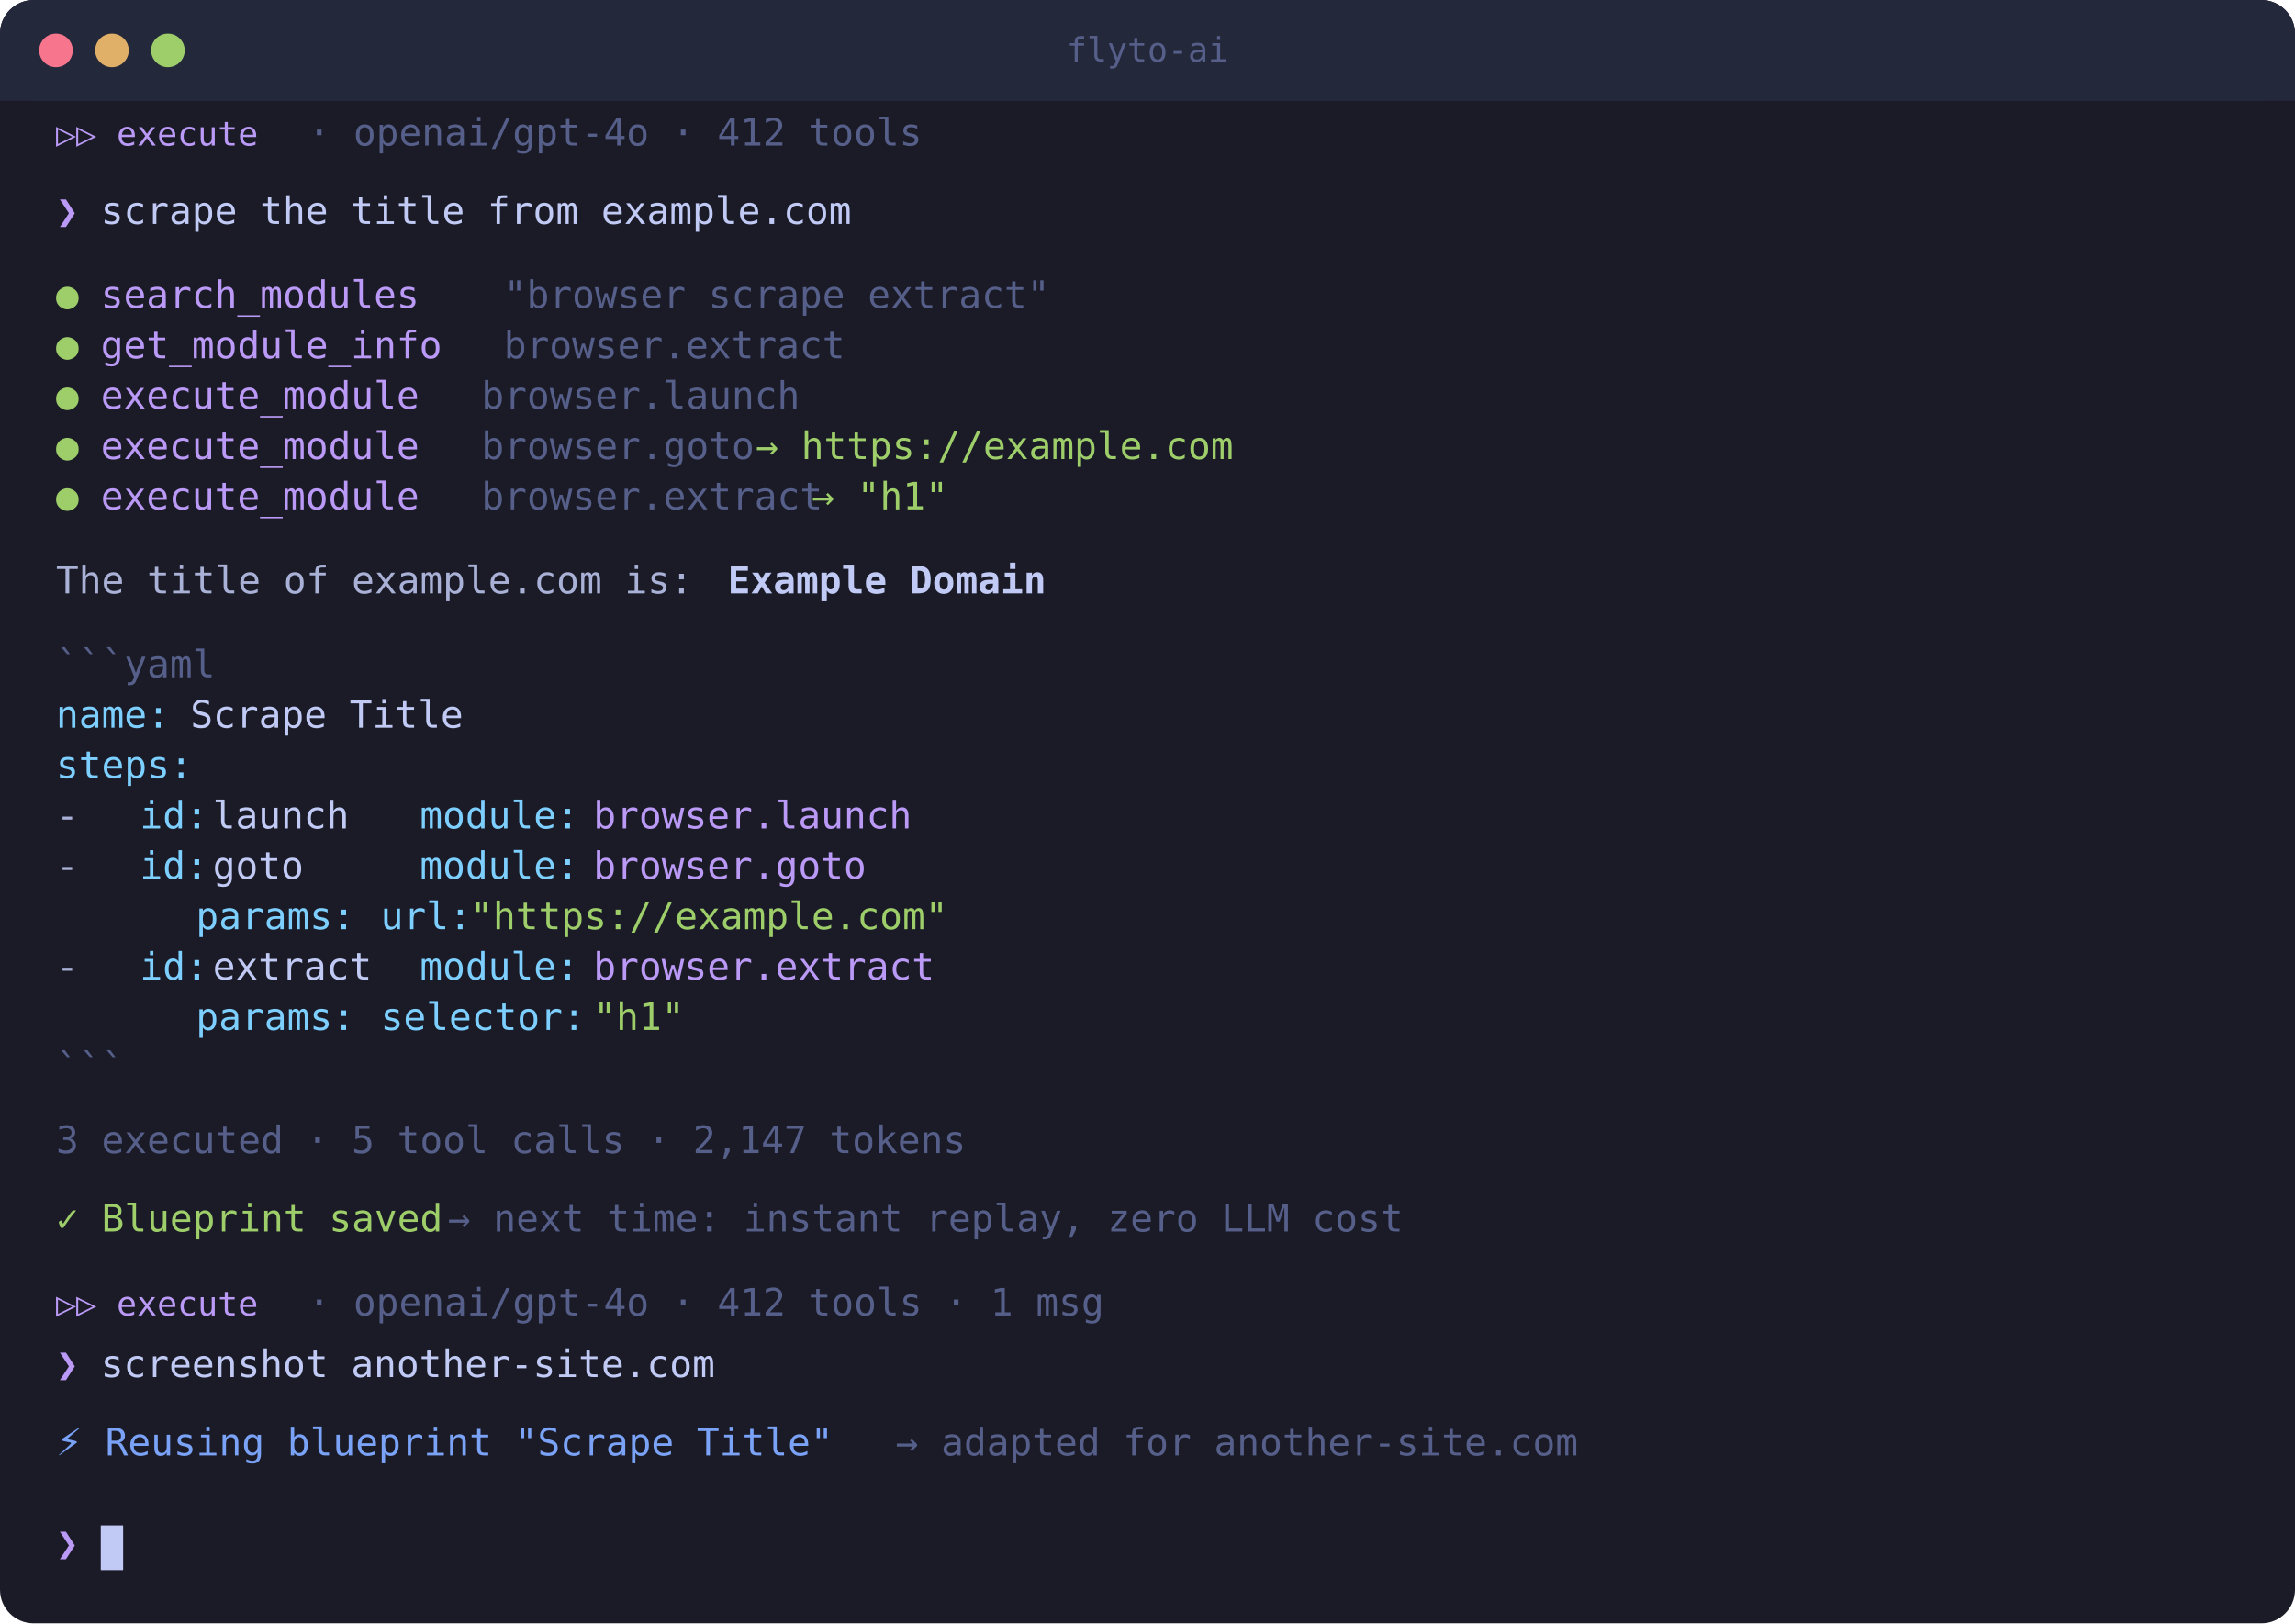
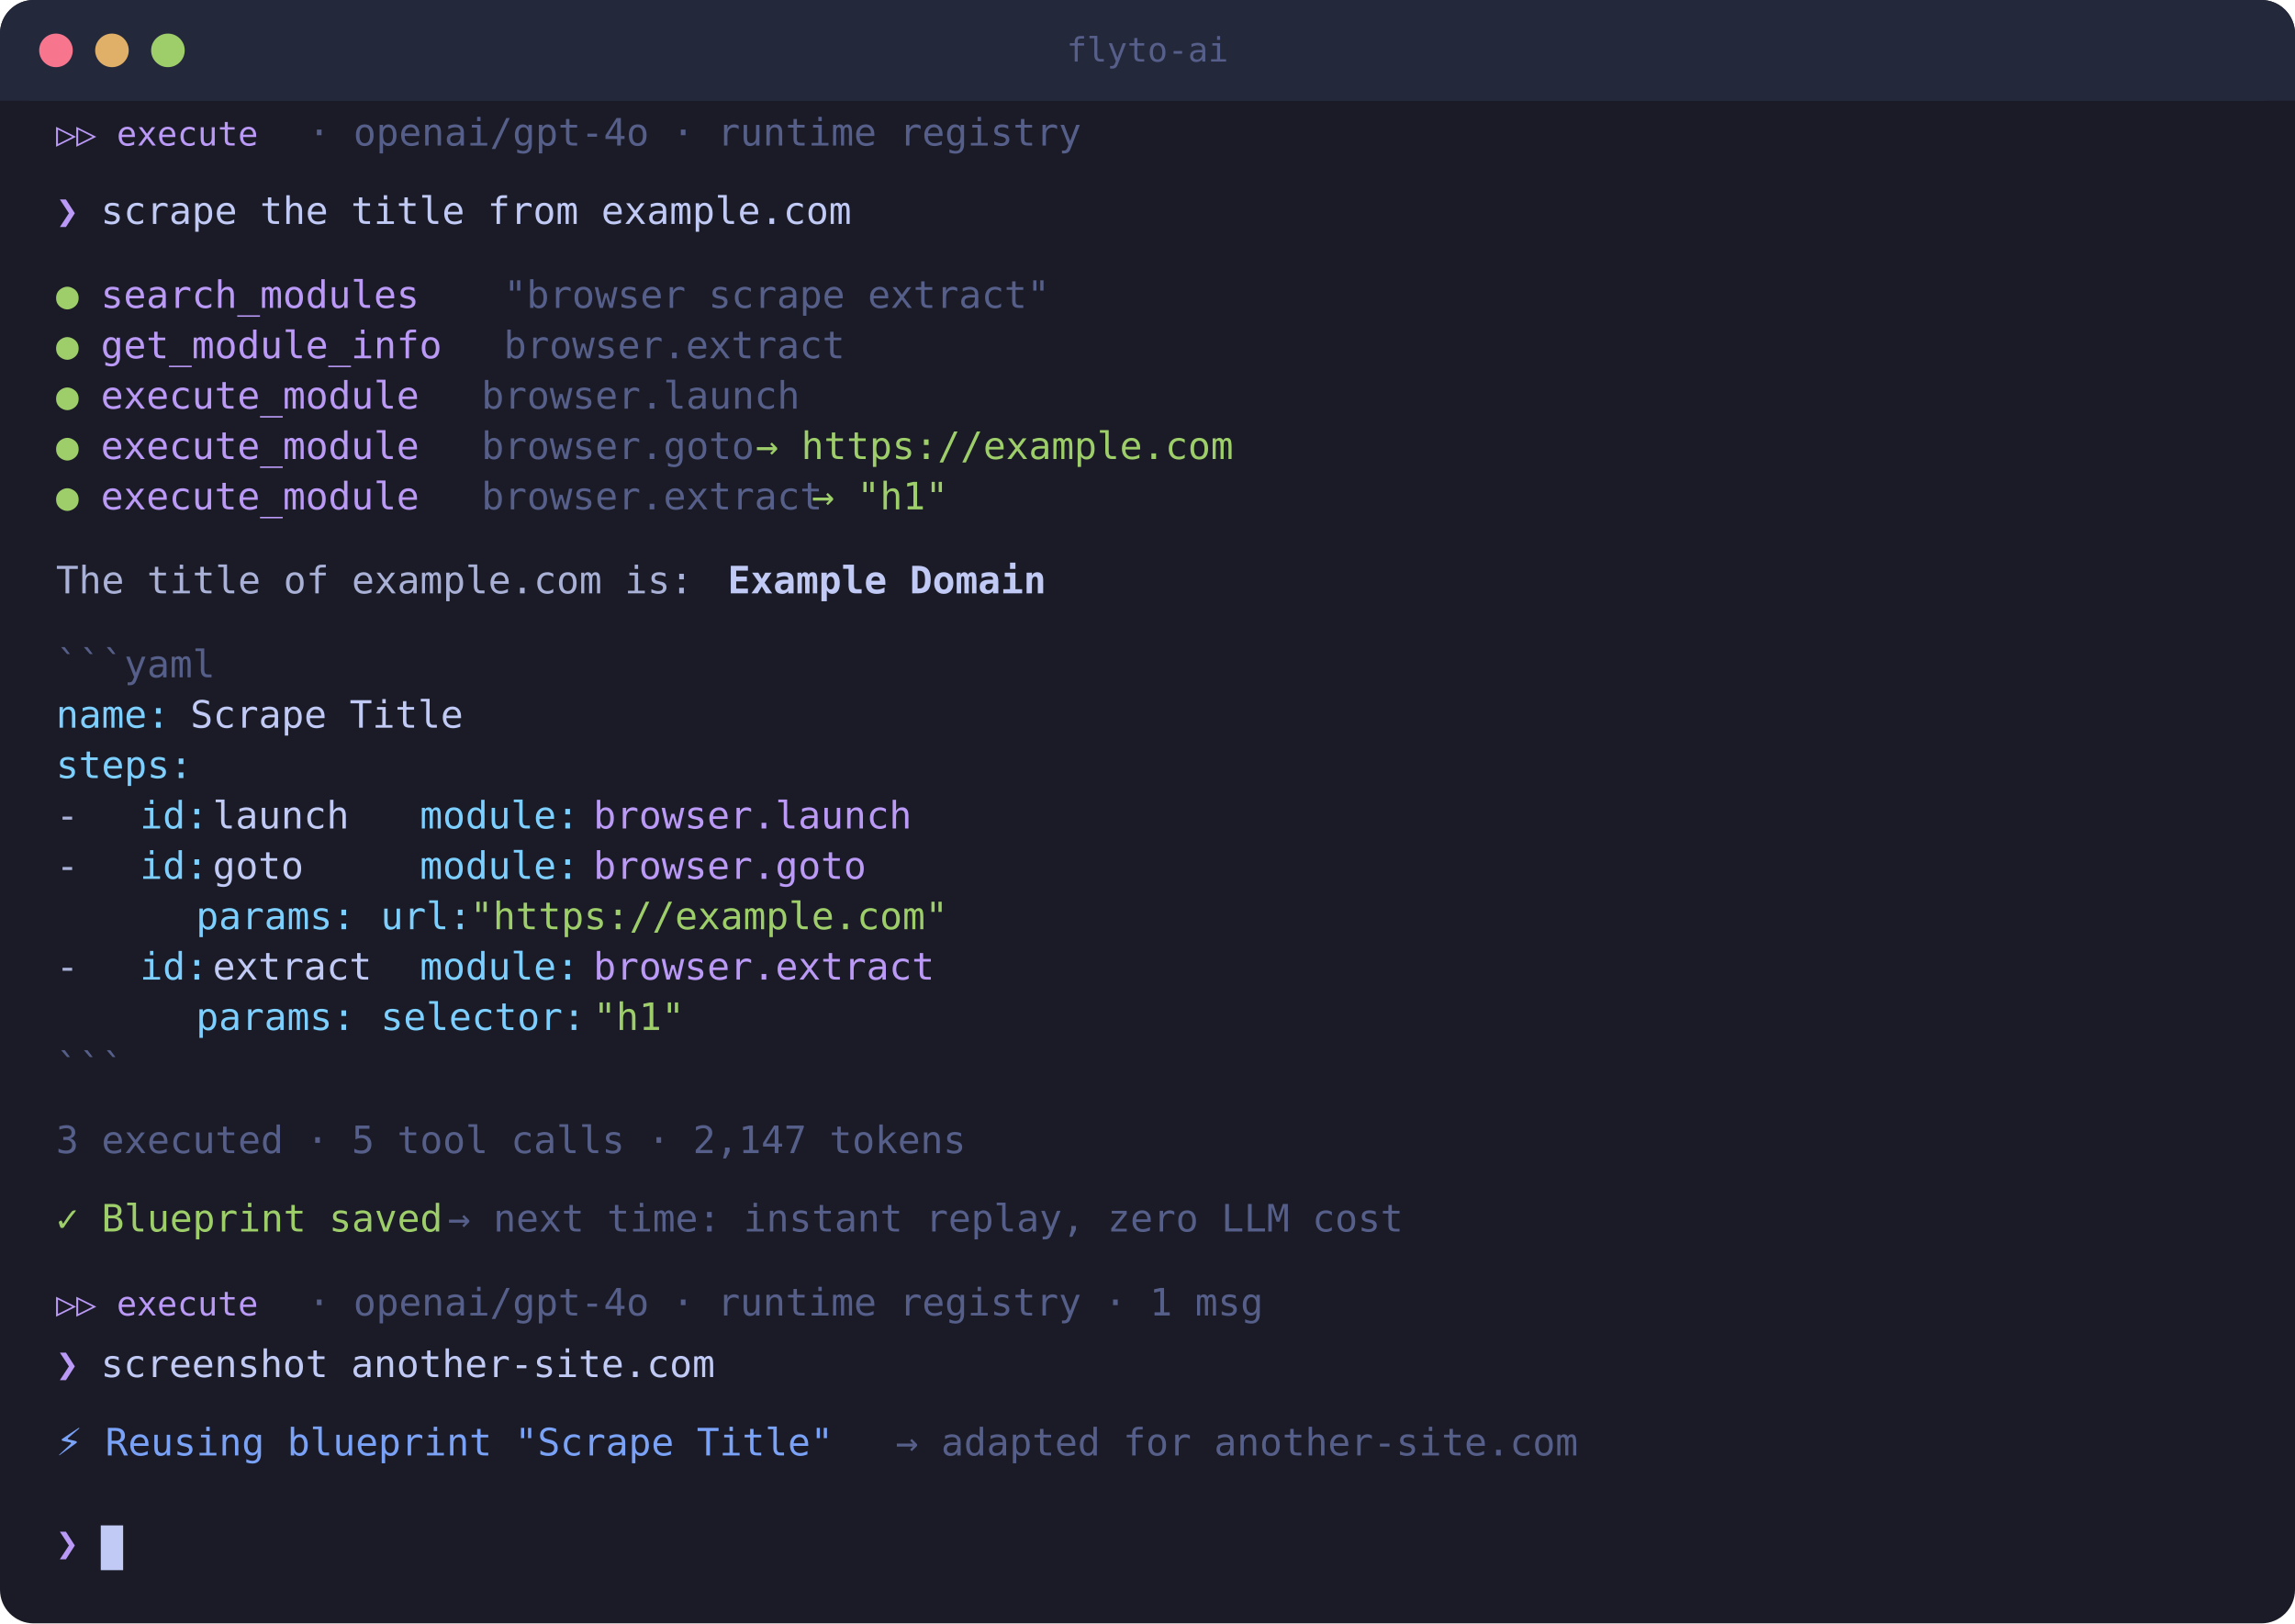
<svg xmlns="http://www.w3.org/2000/svg" width="820" height="580" viewBox="0 0 820 580">
  <style>
    @keyframes blink { 0%,100% { opacity: 1 } 50% { opacity: 0 } }
    @keyframes fadeIn { from { opacity: 0 } to { opacity: 1 } }

    .term-bg { fill: #1a1b26; }
    .titlebar { fill: #24283b; }
    .dot-red { fill: #f7768e; }
    .dot-yellow { fill: #e0af68; }
    .dot-green { fill: #9ece6a; }
    .title-text { fill: #565f89; font-family: 'SF Mono', 'Fira Code', 'Cascadia Code', Menlo, monospace; font-size: 12px; }

    .prompt { fill: #bb9af7; font-family: 'SF Mono', 'Fira Code', 'Cascadia Code', Menlo, monospace; font-size: 13.5px; font-weight: bold; }
    .cmd { fill: #c0caf5; font-family: 'SF Mono', 'Fira Code', 'Cascadia Code', Menlo, monospace; font-size: 13.5px; }
    .str { fill: #9ece6a; font-family: 'SF Mono', 'Fira Code', 'Cascadia Code', Menlo, monospace; font-size: 13.5px; }
    .dim { fill: #565f89; font-family: 'SF Mono', 'Fira Code', 'Cascadia Code', Menlo, monospace; font-size: 13.5px; }
    .output { fill: #a9b1d6; font-family: 'SF Mono', 'Fira Code', 'Cascadia Code', Menlo, monospace; font-size: 13.5px; }
    .key { fill: #7dcfff; font-family: 'SF Mono', 'Fira Code', 'Cascadia Code', Menlo, monospace; font-size: 13.5px; }
    .val { fill: #c0caf5; font-family: 'SF Mono', 'Fira Code', 'Cascadia Code', Menlo, monospace; font-size: 13.5px; }
    .module { fill: #bb9af7; font-family: 'SF Mono', 'Fira Code', 'Cascadia Code', Menlo, monospace; font-size: 13.5px; }
    .info { fill: #7aa2f7; font-family: 'SF Mono', 'Fira Code', 'Cascadia Code', Menlo, monospace; font-size: 13.5px; }
    .success { fill: #9ece6a; font-family: 'SF Mono', 'Fira Code', 'Cascadia Code', Menlo, monospace; font-size: 13.5px; }
    .bold { fill: #c0caf5; font-family: 'SF Mono', 'Fira Code', 'Cascadia Code', Menlo, monospace; font-size: 13.5px; font-weight: bold; }
    .status { fill: #bb9af7; font-family: 'SF Mono', 'Fira Code', 'Cascadia Code', Menlo, monospace; font-size: 12px; }

    .l1  { animation: fadeIn 0.3s ease 0.2s both; }
    .l2  { animation: fadeIn 0.3s ease 0.5s both; }
    .l3  { animation: fadeIn 0.3s ease 1.0s both; }
    .l4  { animation: fadeIn 0.3s ease 1.6s both; }
    .l5  { animation: fadeIn 0.3s ease 2.0s both; }
    .l6  { animation: fadeIn 0.3s ease 2.4s both; }
    .l7  { animation: fadeIn 0.3s ease 2.9s both; }
    .l8  { animation: fadeIn 0.3s ease 3.2s both; }
    .l9  { animation: fadeIn 0.3s ease 3.5s both; }
    .l10 { animation: fadeIn 0.3s ease 3.8s both; }
    .l11 { animation: fadeIn 0.3s ease 4.1s both; }
    .l12 { animation: fadeIn 0.3s ease 4.4s both; }
    .l13 { animation: fadeIn 0.3s ease 4.7s both; }
    .l14 { animation: fadeIn 0.3s ease 5.0s both; }
    .l15 { animation: fadeIn 0.3s ease 5.3s both; }
    .l16 { animation: fadeIn 0.3s ease 5.6s both; }
    .l17 { animation: fadeIn 0.3s ease 5.9s both; }
    .l18 { animation: fadeIn 0.3s ease 6.2s both; }
    .l19 { animation: fadeIn 0.3s ease 6.5s both; }
    .l20 { animation: fadeIn 0.3s ease 6.8s both; }
    .l21 { animation: fadeIn 0.3s ease 7.1s both; }
    .l22 { animation: fadeIn 0.3s ease 7.6s both; }
    .l23 { animation: fadeIn 0.3s ease 8.1s both; }

    .cursor { animation: blink 1s step-end infinite; fill: #c0caf5; }
  </style>
  <rect class="term-bg" width="820" height="580" rx="12" />
  <rect class="titlebar" width="820" height="36" rx="12" />
  <rect class="titlebar" width="820" height="12" y="24" />
  <circle class="dot-red" cx="20" cy="18" r="6" />
  <circle class="dot-yellow" cx="40" cy="18" r="6" />
  <circle class="dot-green" cx="60" cy="18" r="6" />
  <text class="title-text" x="410" y="22" text-anchor="middle">flyto-ai</text>
  <g transform="translate(20, 52)">
    <g class="l1">
      <text class="status" y="0">▷▷ execute</text>
-       <text class="dim" x="90" y="0">· openai/gpt-4o · 412 tools</text>
+       <text class="dim" x="90" y="0">· openai/gpt-4o · runtime registry</text>
    </g>
    <g class="l2">
      <text class="prompt" y="28">❯</text>
      <text class="cmd" x="16" y="28">scrape the title from example.com</text>
    </g>
    <g class="l3">
      <text class="success" y="58">●</text>
      <text class="module" x="16" y="58">search_modules</text>
      <text class="dim" x="160" y="58">"browser scrape extract"</text>
    </g>
    <g class="l4">
      <text class="success" y="76">●</text>
      <text class="module" x="16" y="76">get_module_info</text>
      <text class="dim" x="160" y="76">browser.extract</text>
    </g>
    <g class="l5">
      <text class="success" y="94">●</text>
      <text class="module" x="16" y="94">execute_module</text>
      <text class="dim" x="152" y="94">browser.launch</text>
    </g>
    <g class="l6">
      <text class="success" y="112">●</text>
      <text class="module" x="16" y="112">execute_module</text>
      <text class="dim" x="152" y="112">browser.goto</text>
      <text class="str" x="250" y="112">→ https://example.com</text>
    </g>
    <g class="l7">
      <text class="success" y="130">●</text>
      <text class="module" x="16" y="130">execute_module</text>
      <text class="dim" x="152" y="130">browser.extract</text>
      <text class="str" x="270" y="130">→ "h1"</text>
    </g>
    <g class="l8">
      <text class="output" y="160">The title of example.com is:</text>
      <text class="bold" x="240" y="160">Example Domain</text>
    </g>
    <g class="l9">
      <text class="dim" y="190">```yaml</text>
    </g>
    <g class="l10">
      <text class="key" y="208">name:</text>
      <text class="val" x="48" y="208">Scrape Title</text>
    </g>
    <g class="l11">
      <text class="key" y="226">steps:</text>
    </g>
    <g class="l12">
      <text class="output" y="244">  -</text>
      <text class="key" x="30" y="244">id:</text>
      <text class="val" x="56" y="244">launch</text>
      <text class="key" x="130" y="244">module:</text>
      <text class="module" x="192" y="244">browser.launch</text>
    </g>
    <g class="l13">
      <text class="output" y="262">  -</text>
      <text class="key" x="30" y="262">id:</text>
      <text class="val" x="56" y="262">goto</text>
      <text class="key" x="130" y="262">module:</text>
      <text class="module" x="192" y="262">browser.goto</text>
    </g>
    <g class="l14">
      <text class="key" x="50" y="280">params:</text>
      <text class="key" x="116" y="280">url:</text>
      <text class="str" x="148" y="280">"https://example.com"</text>
    </g>
    <g class="l15">
      <text class="output" y="298">  -</text>
      <text class="key" x="30" y="298">id:</text>
      <text class="val" x="56" y="298">extract</text>
      <text class="key" x="130" y="298">module:</text>
      <text class="module" x="192" y="298">browser.extract</text>
    </g>
    <g class="l16">
      <text class="key" x="50" y="316">params:</text>
      <text class="key" x="116" y="316">selector:</text>
      <text class="str" x="192" y="316">"h1"</text>
    </g>
    <g class="l17">
      <text class="dim" y="334">```</text>
    </g>
    <g class="l18">
      <text class="dim" y="360">3 executed · 5 tool calls · 2,147 tokens</text>
    </g>
    <g class="l19">
      <text class="success" y="388">✓ Blueprint saved</text>
      <text class="dim" x="140" y="388">→ next time: instant replay, zero LLM cost</text>
    </g>
    <g class="l20">
      <text class="status" y="418">▷▷ execute</text>
-       <text class="dim" x="90" y="418">· openai/gpt-4o · 412 tools · 1 msg</text>
+       <text class="dim" x="90" y="418">· openai/gpt-4o · runtime registry · 1 msg</text>
    </g>
    <g class="l21">
      <text class="prompt" y="440">❯</text>
      <text class="cmd" x="16" y="440">screenshot another-site.com</text>
    </g>
    <g class="l22">
      <text class="info" y="468">⚡ Reusing blueprint "Scrape Title"</text>
      <text class="dim" x="300" y="468">→ adapted for another-site.com</text>
    </g>
    <g class="l23">
      <text class="prompt" y="504">❯</text>
      <rect class="cursor" x="16" y="493" width="8" height="16" />
    </g>
  </g>
</svg>
